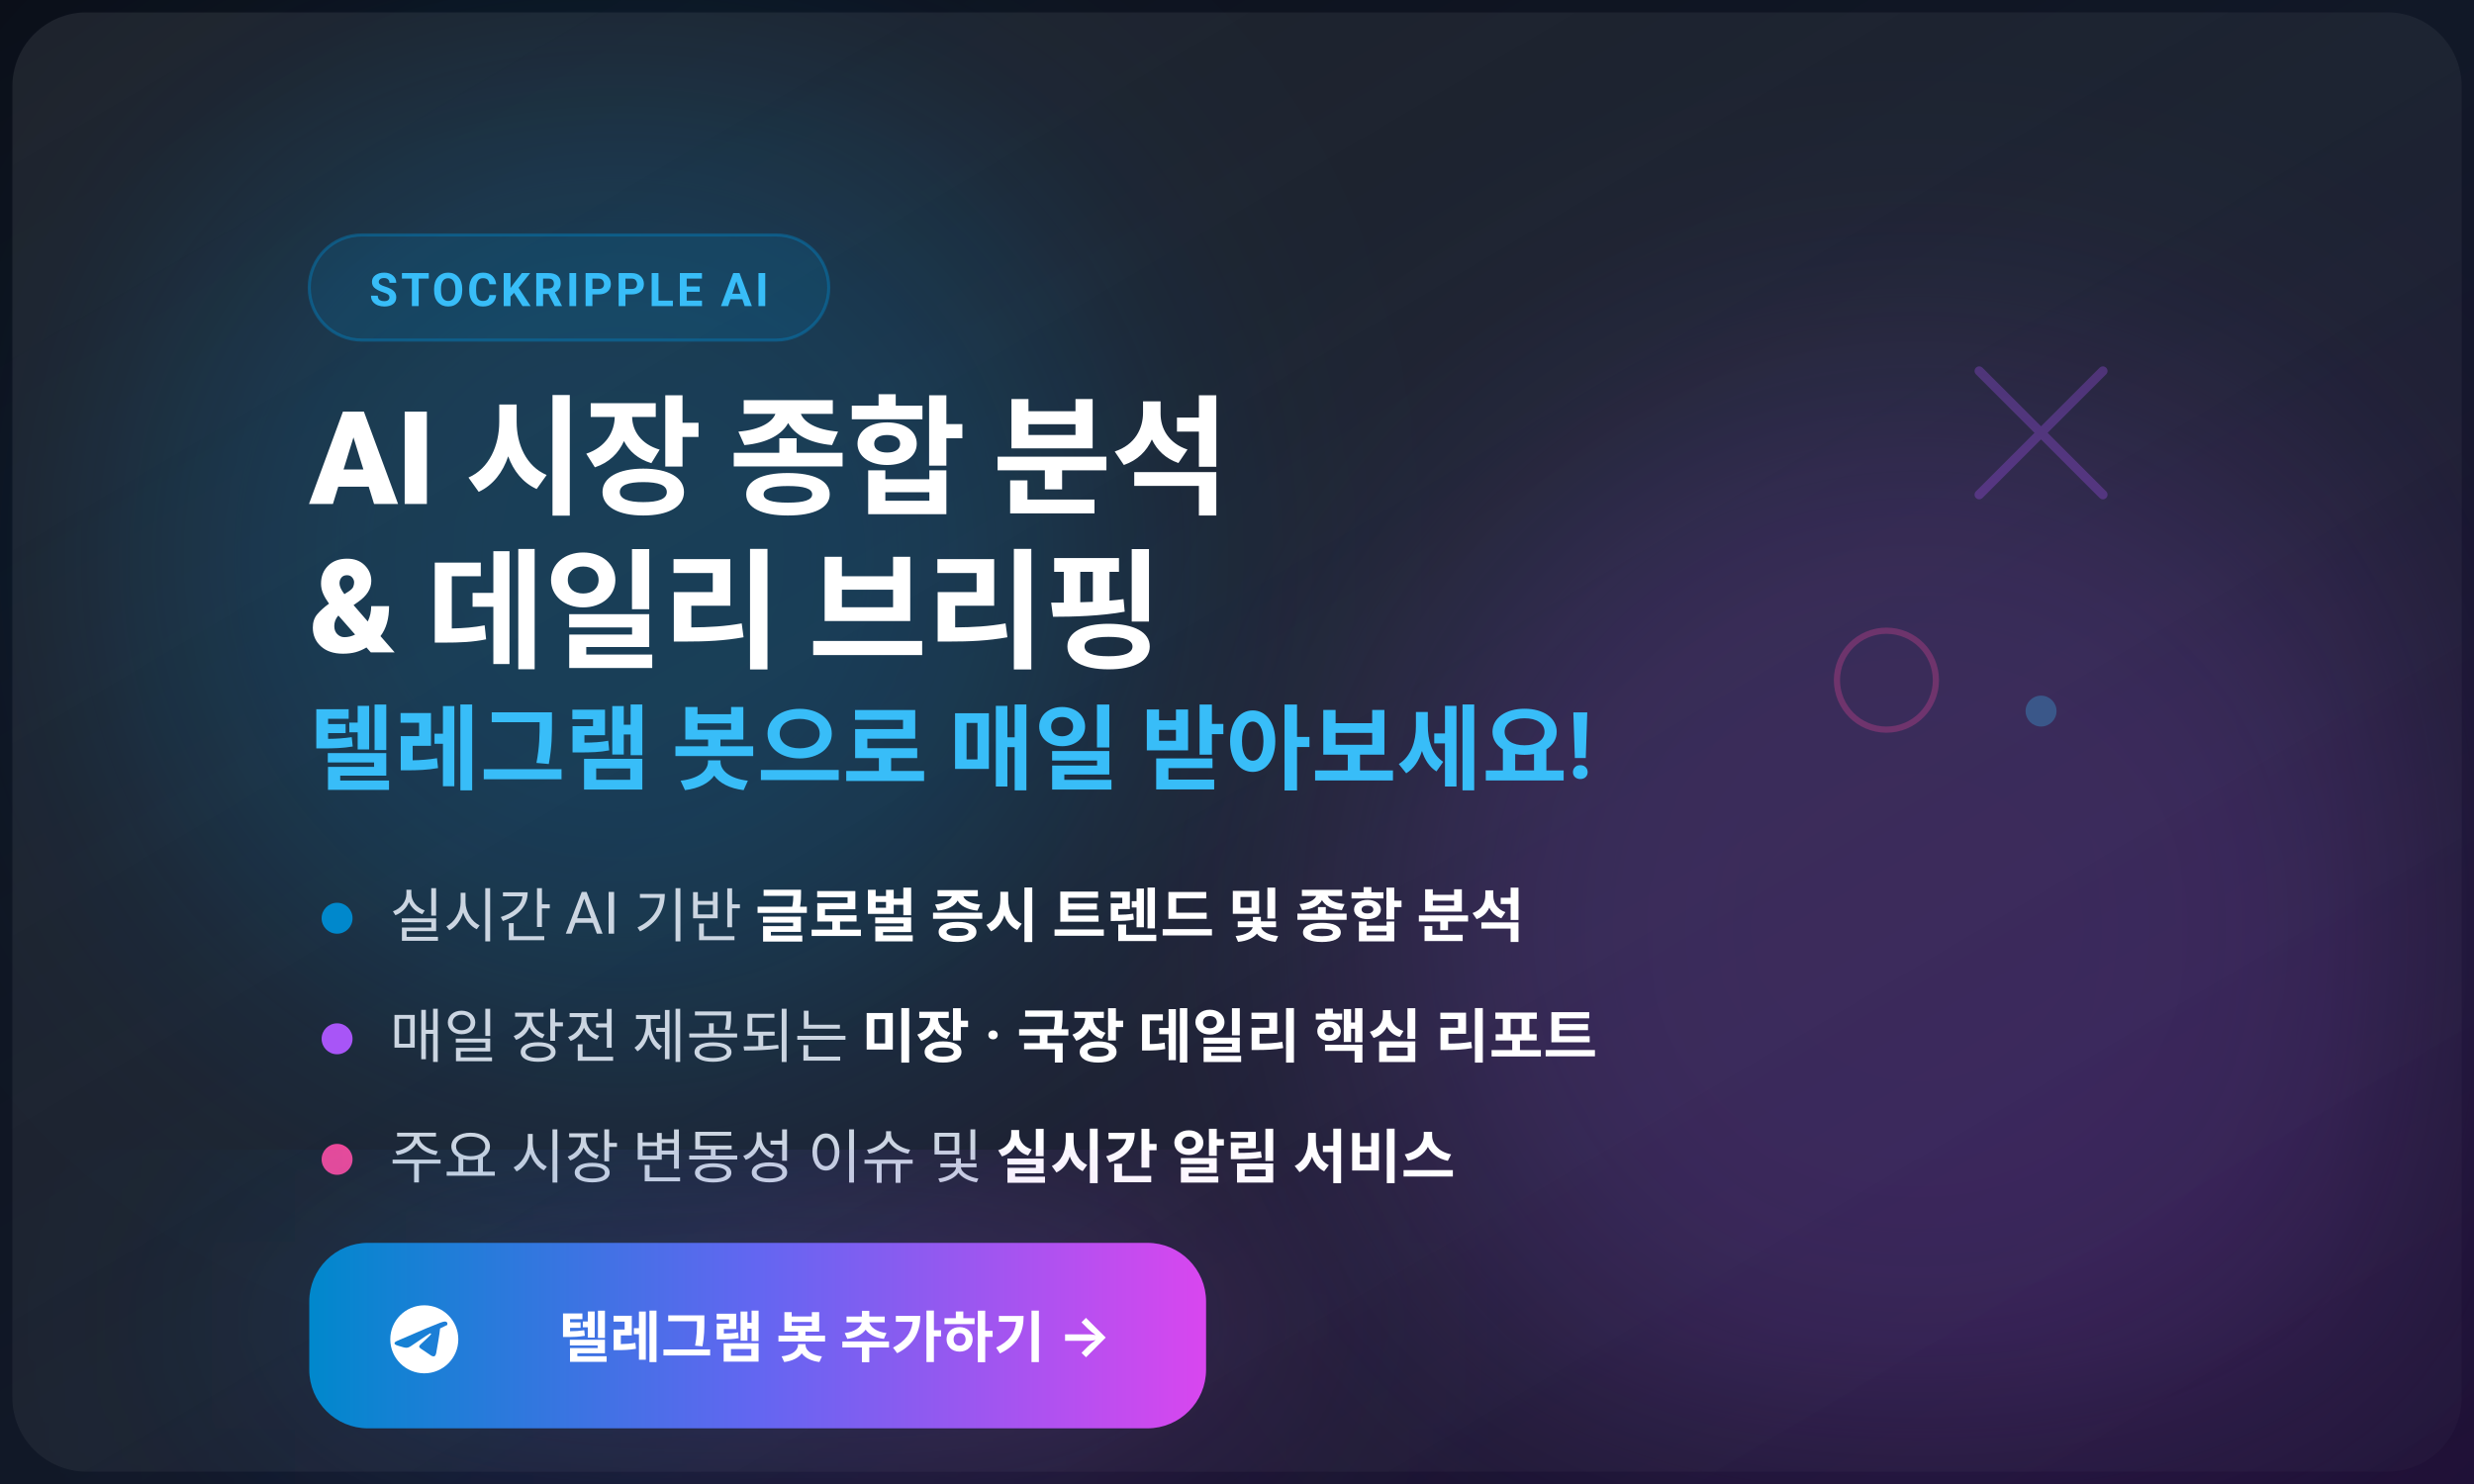
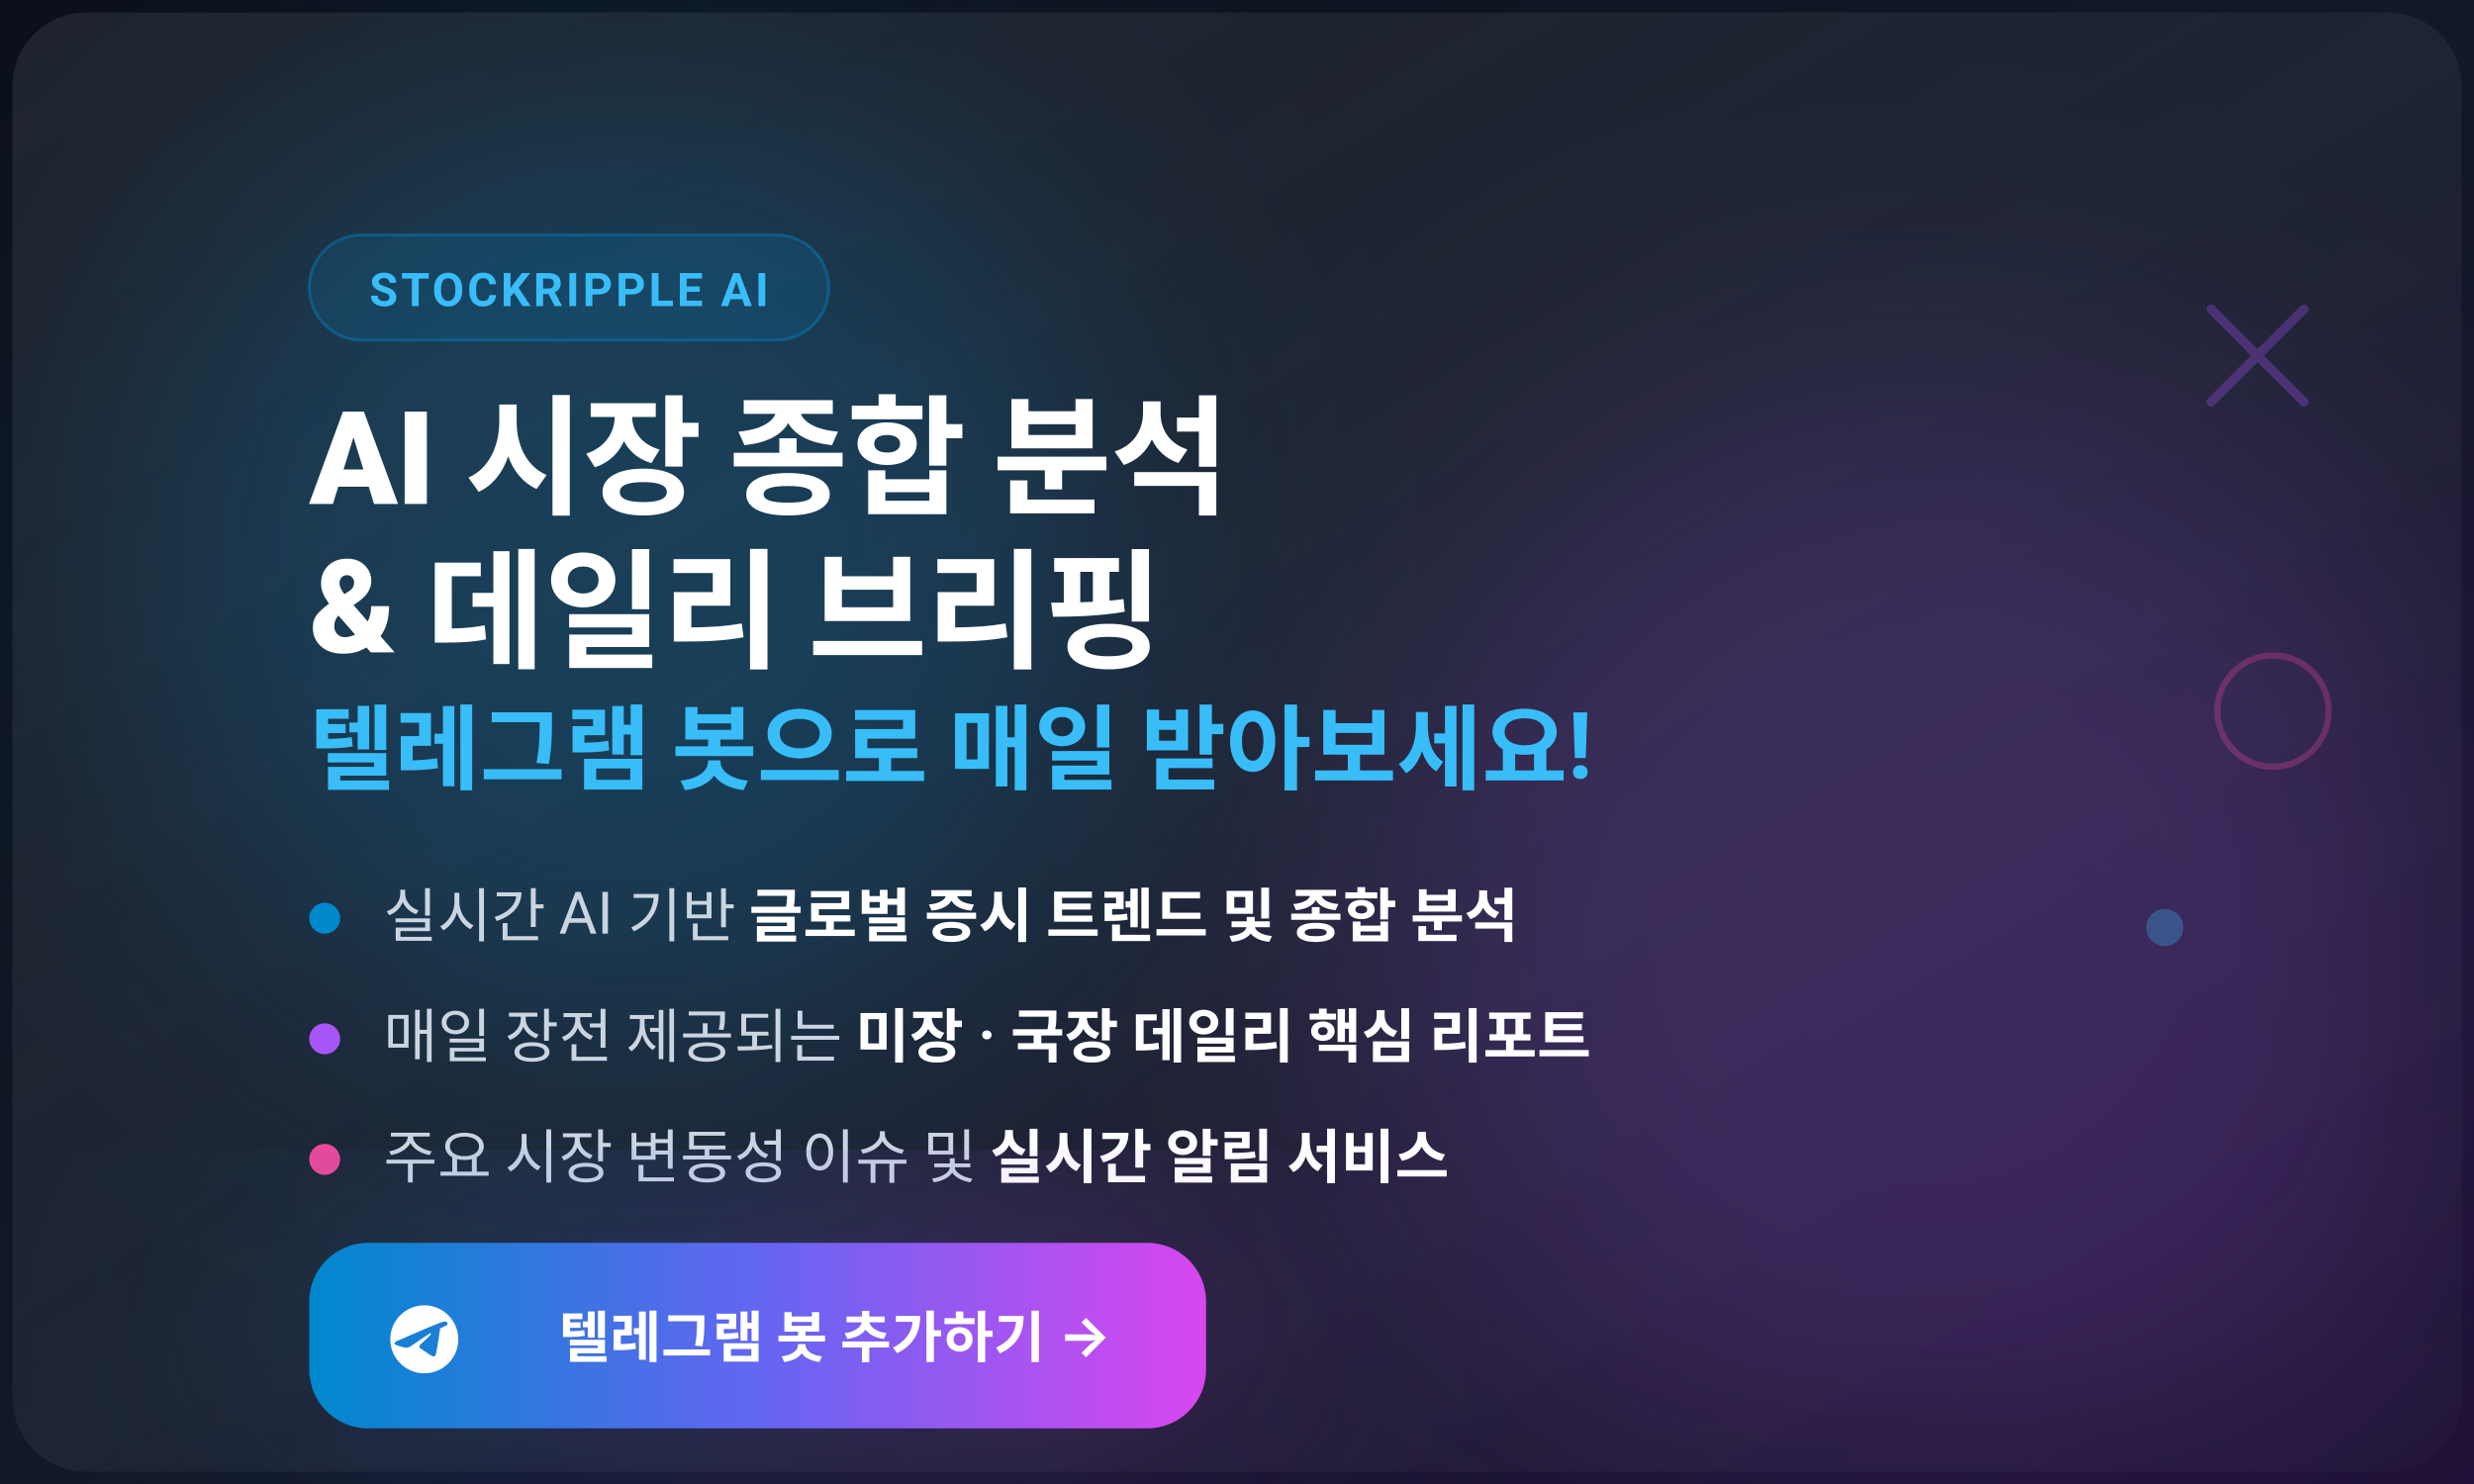
<svg xmlns="http://www.w3.org/2000/svg" viewBox="0 0 800 480" width="100%" height="100%">
  <defs>
    <linearGradient id="bg-grad" x1="0%" y1="0%" x2="100%" y2="100%">
      <stop offset="0%" stop-color="#0b0f19" />
      <stop offset="50%" stop-color="#111827" />
      <stop offset="100%" stop-color="#1e1035" />
    </linearGradient>
    <linearGradient id="glass-card" x1="0%" y1="0%" x2="100%" y2="100%">
      <stop offset="0%" stop-color="#ffffff" stop-opacity="0.08" />
      <stop offset="100%" stop-color="#ffffff" stop-opacity="0.02" />
    </linearGradient>
    <linearGradient id="border-grad" x1="0%" y1="0%" x2="100%" y2="100%">
      <stop offset="0%" stop-color="#0088cc" stop-opacity="0.8" />
      <stop offset="50%" stop-color="#a855f7" stop-opacity="0.4" />
      <stop offset="100%" stop-color="#ec4899" stop-opacity="0.7" />
    </linearGradient>
    <linearGradient id="btn-grad" x1="0%" y1="0%" x2="100%" y2="0%">
      <stop offset="0%" stop-color="#0088cc" />
      <stop offset="50%" stop-color="#6366f1" />
      <stop offset="100%" stop-color="#d946ef" />
    </linearGradient>
    <filter id="orb-blur" x="-50%" y="-50%" width="200%" height="200%">
      <feGaussianBlur stdDeviation="50" />
    </filter>
  </defs>
  <rect width="800" height="480" fill="url(#bg-grad)" />
  <circle cx="200" cy="180" r="160" fill="#0088cc" opacity="0.25" filter="url(#orb-blur)" />
  <circle cx="620" cy="300" r="180" fill="#a855f7" opacity="0.2" filter="url(#orb-blur)" />
  <g>
    <rect x="4" y="4" width="792" height="472" rx="24" fill="url(#glass-card)" />
  </g>
  <g transform="translate(100, 76)">
    <rect width="168" height="34" rx="17" fill="#0088cc" fill-opacity="0.15" stroke="#0088cc" stroke-opacity="0.4" stroke-width="1" />
    <text x="84" y="23" fill="#38bdf8" font-family="-apple-system, BlinkMacSystemFont, 'Segoe UI', Roboto, sans-serif" font-size="15" font-weight="700" letter-spacing="1" text-anchor="middle">STOCKRIPPLE AI</text>
  </g>
  <text x="100" y="163" fill="#ffffff" font-family="-apple-system, BlinkMacSystemFont, 'Segoe UI', Roboto, sans-serif" font-size="42" font-weight="800" letter-spacing="-0.5">
    AI 시장 종합 분석
  </text>
  <text x="100" y="211" fill="#ffffff" font-family="-apple-system, BlinkMacSystemFont, 'Segoe UI', Roboto, sans-serif" font-size="42" font-weight="800" letter-spacing="-0.5">
    &amp; 데일리 브리핑
  </text>
  <text x="100" y="253" fill="#38bdf8" font-family="-apple-system, BlinkMacSystemFont, 'Segoe UI', Roboto, sans-serif" font-size="30" font-weight="700">
    텔레그램 봇으로 매일 받아보세요!
  </text>
  <g transform="translate(100, 288)" font-family="-apple-system, BlinkMacSystemFont, 'Segoe UI', Roboto, sans-serif" font-size="19" fill="#cbd5e1">
-     <circle cx="9" cy="9" r="5" fill="#0088cc" />
-     <text x="26" y="15">실시간 AI 기반 <tspan fill="#ffffff" font-weight="600">글로벌 증시 트렌드 및 종합 분석</tspan>
+     <circle cx="5" cy="9" r="5" fill="#0088cc" />
+     <text x="24" y="15">실시간 AI 기반 <tspan fill="#ffffff" font-weight="600">글로벌 증시 트렌드 및 종합 분석</tspan>
    </text>
-     <circle cx="9" cy="48" r="5" fill="#a855f7" />
-     <text x="26" y="54">매일 장전 제공되는 <tspan fill="#ffffff" font-weight="600">미장 · 국장 데일리 핵심 리포트</tspan>
+     <circle cx="5" cy="48" r="5" fill="#a855f7" />
+     <text x="24" y="54">매일 장전 제공되는 <tspan fill="#ffffff" font-weight="600">미장 · 국장 데일리 핵심 리포트</tspan>
    </text>
-     <circle cx="9" cy="87" r="5" fill="#ec4899" />
-     <text x="26" y="93">주요 시장 변동성 이슈 및 <tspan fill="#ffffff" font-weight="600">실시간 알림 서비스</tspan>
+     <circle cx="5" cy="87" r="5" fill="#ec4899" />
+     <text x="24" y="93">주요 시장 변동성 이슈 및 <tspan fill="#ffffff" font-weight="600">실시간 알림 서비스</tspan>
    </text>
  </g>
  <g transform="translate(100, 402)">
    <rect width="290" height="60" rx="19" fill="url(#btn-grad)" opacity="0.4" filter="url(#orb-blur)" />
    <rect width="290" height="60" rx="19" fill="url(#btn-grad)" />
    <path transform="translate(24, 18) scale(1.1)" d="M12 2C6.48 2 2 6.48 2 12s4.48 10 10 10 10-4.48 10-10S17.52 2 12 2zm4.64 6.8c-.15 1.58-.8 5.42-1.13 7.19-.14.75-.42 1-.68 1.03-.58.05-1.02-.38-1.58-.75-.88-.58-1.38-.94-2.23-1.5-.99-.65-.35-1.01.22-1.59.15-.15 2.71-2.48 2.76-2.69.01-.03.01-.14-.07-.2-.08-.06-.19-.04-.27-.02-.12.02-1.96 1.25-5.54 3.69-.52.36-1 .53-1.42.52-.47-.01-1.37-.26-2.03-.48-.82-.27-1.47-.42-1.42-.88.03-.25.38-.51 1.07-.78 4.18-1.82 6.97-3.02 8.37-3.61 3.99-1.66 4.82-1.95 5.36-1.96.12 0 .38.03.55.17.14.12.18.28.2.45-.02.07-.02.21-.04.38z" fill="#ffffff" />
    <text x="170" y="37" fill="#ffffff" font-family="-apple-system, BlinkMacSystemFont, 'Segoe UI', Roboto, sans-serif" font-size="18" font-weight="700" text-anchor="middle">텔레그램 봇 추가하기  →</text>
  </g>
  <g opacity="0.3">
-     <path d="M 640 120 L 680 160 M 680 120 L 640 160" stroke="#a855f7" stroke-width="3" stroke-linecap="round" />
-     <circle cx="610" cy="220" r="16" fill="none" stroke="#ec4899" stroke-width="2" />
-     <circle cx="660" cy="230" r="5" fill="#38bdf8" />
+     <path d="M 715 100 L 745 130 M 745 100 L 715 130" stroke="#a855f7" stroke-width="3" stroke-linecap="round" />
+     <circle cx="735" cy="230" r="18" fill="none" stroke="#ec4899" stroke-width="2" />
+     <circle cx="700" cy="300" r="6" fill="#38bdf8" />
  </g>
</svg>
